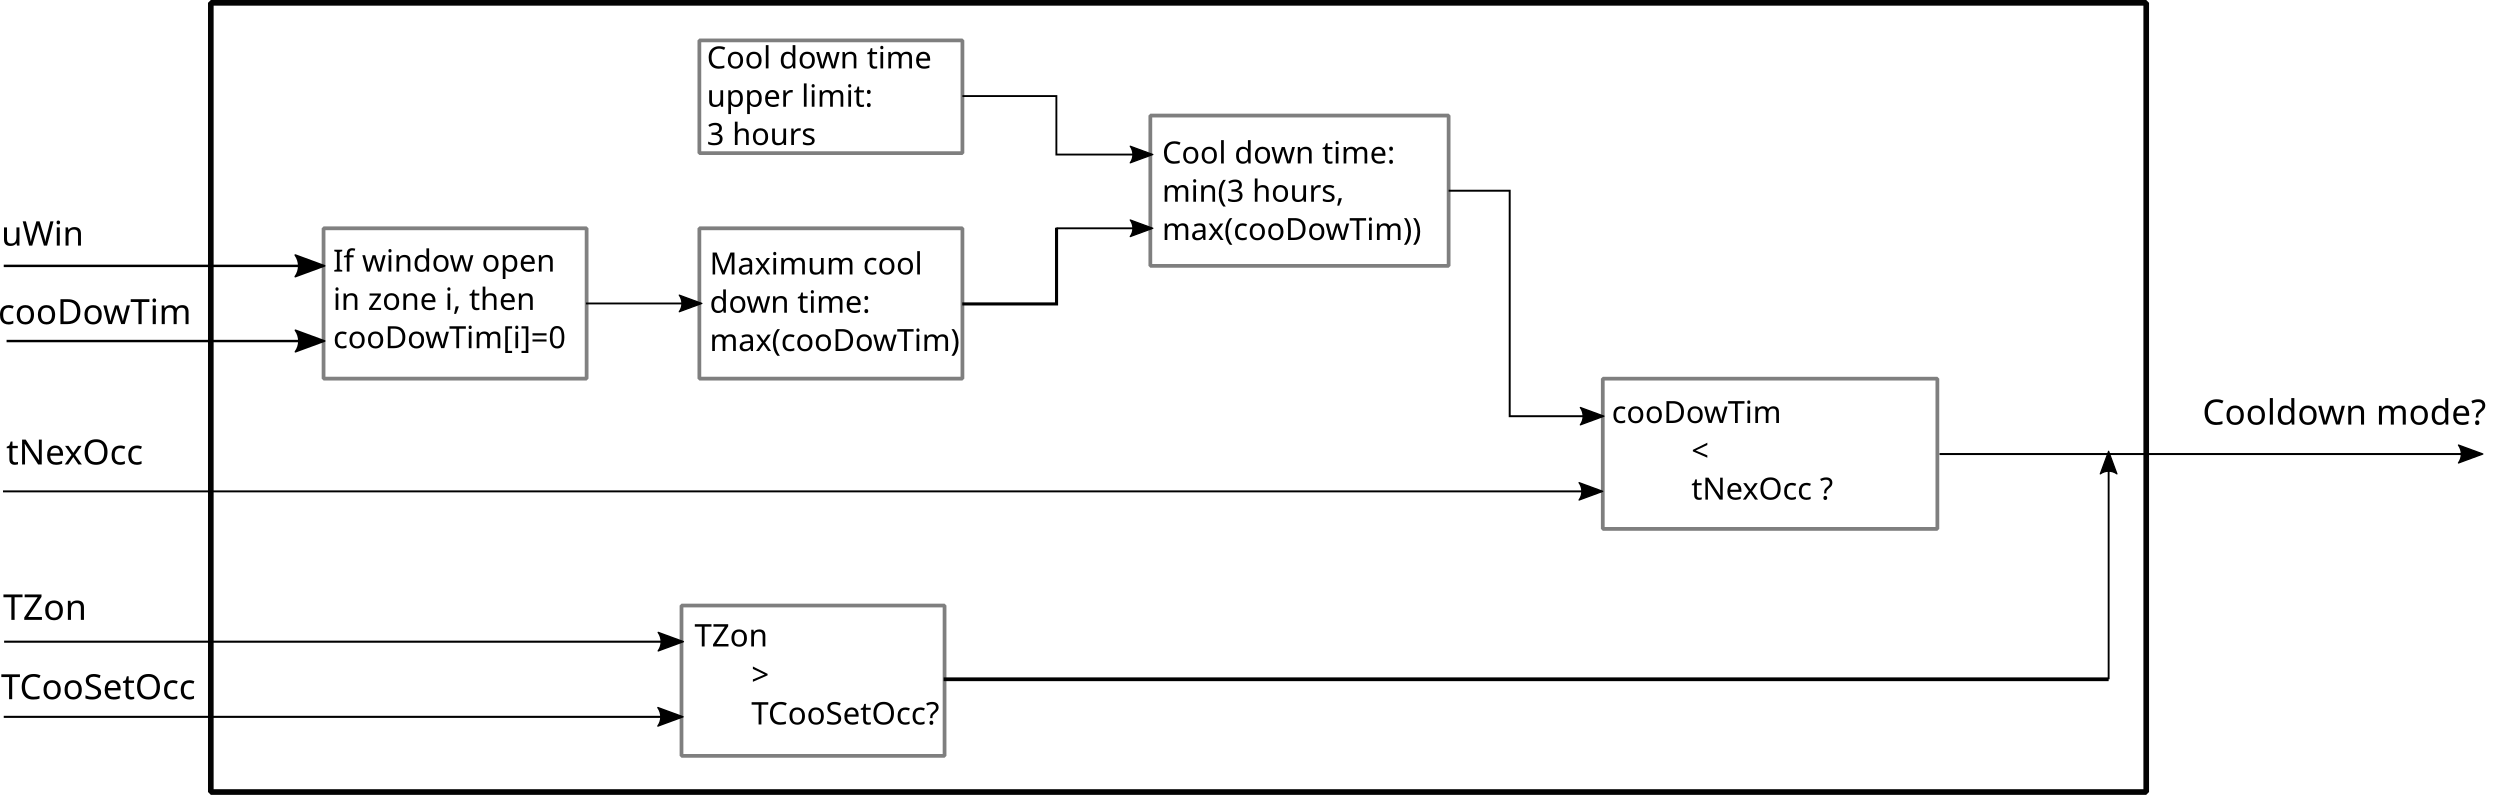
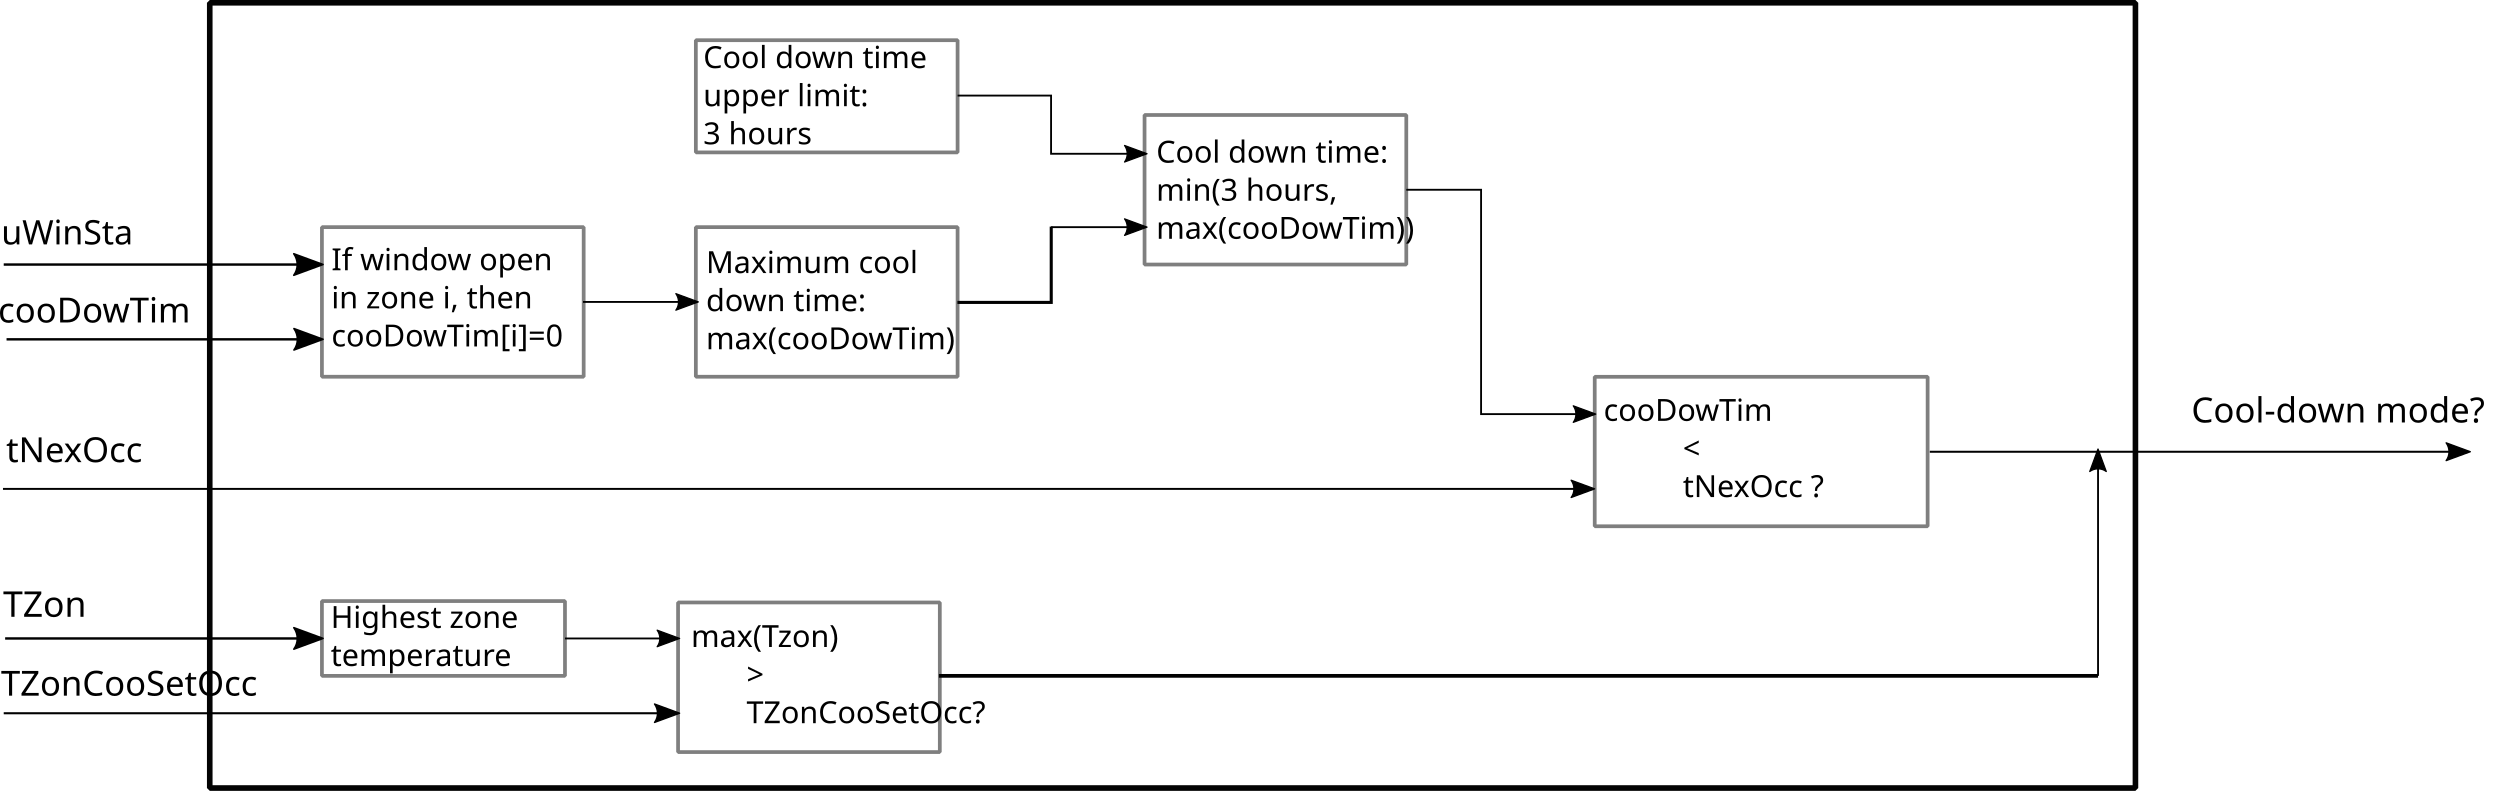
- <svg xmlns="http://www.w3.org/2000/svg" width="187.743mm" height="59.69mm" viewBox="0 0 665.233 211.5" id="svg2" version="1.1">
+ <svg xmlns="http://www.w3.org/2000/svg" width="188.692mm" height="59.69mm" viewBox="0 0 668.593 211.5" id="svg2" version="1.1">
  <defs id="defs4">
    <marker orient="auto" refY="0" refX="0" id="marker5475" style="overflow:visible">
      <path id="path5477" style="fill:#000000;fill-opacity:1;fill-rule:evenodd;stroke:#000000;stroke-width:0.625;stroke-linejoin:round;stroke-opacity:1" d="M 8.719,4.034 -2.207,0.016 8.719,-4.002 c -1.745,2.372 -1.735,5.617 -6e-7,8.035 z" transform="matrix(-1.1,0,0,-1.1,-1.1,0)" />
    </marker>
    <marker style="overflow:visible" id="marker5387" refX="0" refY="0" orient="auto">
      <path transform="matrix(-1.1,0,0,-1.1,-1.1,0)" d="M 8.719,4.034 -2.207,0.016 8.719,-4.002 c -1.745,2.372 -1.735,5.617 -6e-7,8.035 z" style="fill:#000000;fill-opacity:1;fill-rule:evenodd;stroke:#000000;stroke-width:0.625;stroke-linejoin:round;stroke-opacity:1" id="path5389" />
    </marker>
    <marker orient="auto" refY="0" refX="0" id="marker5305" style="overflow:visible">
      <path id="path5307" style="fill:#000000;fill-opacity:1;fill-rule:evenodd;stroke:#000000;stroke-width:0.625;stroke-linejoin:round;stroke-opacity:1" d="M 8.719,4.034 -2.207,0.016 8.719,-4.002 c -1.745,2.372 -1.735,5.617 -6e-7,8.035 z" transform="matrix(-1.1,0,0,-1.1,-1.1,0)" />
    </marker>
    <marker style="overflow:visible" id="marker5229" refX="0" refY="0" orient="auto">
      <path transform="matrix(-1.1,0,0,-1.1,-1.1,0)" d="M 8.719,4.034 -2.207,0.016 8.719,-4.002 c -1.745,2.372 -1.735,5.617 -6e-7,8.035 z" style="fill:#000000;fill-opacity:1;fill-rule:evenodd;stroke:#000000;stroke-width:0.625;stroke-linejoin:round;stroke-opacity:1" id="path5231" />
    </marker>
    <marker orient="auto" refY="0" refX="0" id="marker5159" style="overflow:visible">
      <path id="path5161" style="fill:#000000;fill-opacity:1;fill-rule:evenodd;stroke:#000000;stroke-width:0.625;stroke-linejoin:round;stroke-opacity:1" d="M 8.719,4.034 -2.207,0.016 8.719,-4.002 c -1.745,2.372 -1.735,5.617 -6e-7,8.035 z" transform="matrix(-1.1,0,0,-1.1,-1.1,0)" />
    </marker>
    <marker style="overflow:visible" id="marker5095" refX="0" refY="0" orient="auto">
      <path transform="matrix(-1.1,0,0,-1.1,-1.1,0)" d="M 8.719,4.034 -2.207,0.016 8.719,-4.002 c -1.745,2.372 -1.735,5.617 -6e-7,8.035 z" style="fill:#000000;fill-opacity:1;fill-rule:evenodd;stroke:#000000;stroke-width:0.625;stroke-linejoin:round;stroke-opacity:1" id="path5097" />
    </marker>
    <marker orient="auto" refY="0" refX="0" id="marker5037" style="overflow:visible">
      <path id="path5039" style="fill:#000000;fill-opacity:1;fill-rule:evenodd;stroke:#000000;stroke-width:0.625;stroke-linejoin:round;stroke-opacity:1" d="M 8.719,4.034 -2.207,0.016 8.719,-4.002 c -1.745,2.372 -1.735,5.617 -6e-7,8.035 z" transform="matrix(-1.1,0,0,-1.1,-1.1,0)" />
    </marker>
+     <marker style="overflow:visible" id="marker4985" refX="0" refY="0" orient="auto">
+       <path transform="matrix(-1.1,0,0,-1.1,-1.1,0)" d="M 8.719,4.034 -2.207,0.016 8.719,-4.002 c -1.745,2.372 -1.735,5.617 -6e-7,8.035 z" style="fill:#000000;fill-opacity:1;fill-rule:evenodd;stroke:#000000;stroke-width:0.625;stroke-linejoin:round;stroke-opacity:1" id="path4987" />
+     </marker>
    <marker orient="auto" refY="0" refX="0" id="marker4939" style="overflow:visible">
      <path id="path4941" style="fill:#000000;fill-opacity:1;fill-rule:evenodd;stroke:#000000;stroke-width:0.625;stroke-linejoin:round;stroke-opacity:1" d="M 8.719,4.034 -2.207,0.016 8.719,-4.002 c -1.745,2.372 -1.735,5.617 -6e-7,8.035 z" transform="matrix(-1.1,0,0,-1.1,-1.1,0)" />
    </marker>
    <marker style="overflow:visible" id="marker4899" refX="0" refY="0" orient="auto">
      <path transform="matrix(-1.1,0,0,-1.1,-1.1,0)" d="M 8.719,4.034 -2.207,0.016 8.719,-4.002 c -1.745,2.372 -1.735,5.617 -6e-7,8.035 z" style="fill:#000000;fill-opacity:1;fill-rule:evenodd;stroke:#000000;stroke-width:0.625;stroke-linejoin:round;stroke-opacity:1" id="path4901" />
    </marker>
    <marker style="overflow:visible" id="marker4865" refX="0" refY="0" orient="auto">
      <path transform="matrix(-1.1,0,0,-1.1,-1.1,0)" d="M 8.719,4.034 -2.207,0.016 8.719,-4.002 c -1.745,2.372 -1.735,5.617 -6e-7,8.035 z" style="fill:#000000;fill-opacity:1;fill-rule:evenodd;stroke:#000000;stroke-width:0.625;stroke-linejoin:round;stroke-opacity:1" id="path4867" />
    </marker>
    <marker orient="auto" refY="0" refX="0" id="Arrow2Lend" style="overflow:visible">
      <path id="path4568" style="fill:#000000;fill-opacity:1;fill-rule:evenodd;stroke:#000000;stroke-width:0.625;stroke-linejoin:round;stroke-opacity:1" d="M 8.719,4.034 -2.207,0.016 8.719,-4.002 c -1.745,2.372 -1.735,5.617 -6e-7,8.035 z" transform="matrix(-1.1,0,0,-1.1,-1.1,0)" />
    </marker>
  </defs>
  <g id="layer1" transform="translate(76.09527,-191.6122)">
-     <path style="fill:none;fill-rule:evenodd;stroke:#000000;stroke-width:0.5;stroke-linecap:butt;stroke-linejoin:miter;stroke-miterlimit:4;stroke-dasharray:none;stroke-opacity:1;marker-end:url(#marker5305)" d="M 79.819,272.362 H 110" id="path4138" />
-     <path style="fill:none;fill-rule:evenodd;stroke:#000000;stroke-width:0.522;stroke-linecap:butt;stroke-linejoin:miter;stroke-miterlimit:4;stroke-dasharray:none;stroke-opacity:1;marker-end:url(#marker4899)" d="M -75.299,322.362 H 349.672" id="path4140" />
+     <path style="fill:none;fill-rule:evenodd;stroke:#000000;stroke-width:0.5;stroke-linecap:butt;stroke-linejoin:miter;stroke-miterlimit:4;stroke-dasharray:none;stroke-opacity:1;marker-end:url(#marker5305)" d="m 79.819,272.362 30.181,0" id="path4138" />
+     <path style="fill:none;fill-rule:evenodd;stroke:#000000;stroke-width:0.522;stroke-linecap:butt;stroke-linejoin:miter;stroke-miterlimit:4;stroke-dasharray:none;stroke-opacity:1;marker-end:url(#marker4899)" d="m -75.299,322.362 424.971,0" id="path4140" />
    <rect style="opacity:0.5;fill:none;fill-opacity:0;stroke:#000000;stroke-width:1;stroke-linecap:butt;stroke-linejoin:bevel;stroke-miterlimit:4;stroke-dasharray:none;stroke-dashoffset:0;stroke-opacity:1" id="rect4148" width="70" height="40" x="110" y="252.362" />
    <rect style="opacity:0.5;fill:none;fill-opacity:0;stroke:#000000;stroke-width:1;stroke-linecap:butt;stroke-linejoin:bevel;stroke-miterlimit:4;stroke-dasharray:none;stroke-dashoffset:0;stroke-opacity:1" id="rect4150" width="70" height="30" x="110" y="202.362" />
-     <rect style="opacity:0.5;fill:none;fill-opacity:0;stroke:#000000;stroke-width:0.999;stroke-linecap:butt;stroke-linejoin:bevel;stroke-miterlimit:4;stroke-dasharray:none;stroke-dashoffset:0;stroke-opacity:1" id="rect4152" width="79.375" height="40" x="230" y="222.362" />
-     <path style="fill:none;fill-rule:evenodd;stroke:#000000;stroke-width:0.5;stroke-linecap:butt;stroke-linejoin:miter;stroke-miterlimit:4;stroke-dasharray:none;stroke-opacity:1;marker-end:url(#marker5159)" d="m 180,217.173 h 25 v 15.565 h 25" id="path4154" />
-     <path style="fill:none;fill-rule:evenodd;stroke:#000000;stroke-width:0.824px;stroke-linecap:butt;stroke-linejoin:miter;stroke-opacity:1" d="m 179.955,272.487 h 25.088 v -20.275" id="path4156" />
-     <path style="fill:none;fill-rule:evenodd;stroke:#000000;stroke-width:0.5;stroke-linecap:butt;stroke-linejoin:miter;stroke-miterlimit:4;stroke-dasharray:none;stroke-opacity:1;marker-end:url(#marker5229)" d="m 205,252.362 h 25" id="path4161" />
+     <rect style="opacity:0.5;fill:none;fill-opacity:0;stroke:#000000;stroke-width:1;stroke-linecap:butt;stroke-linejoin:bevel;stroke-miterlimit:4;stroke-dasharray:none;stroke-dashoffset:0;stroke-opacity:1" id="rect4152" width="70" height="40" x="230" y="222.362" />
+     <path style="fill:none;fill-rule:evenodd;stroke:#000000;stroke-width:0.5;stroke-linecap:butt;stroke-linejoin:miter;stroke-miterlimit:4;stroke-dasharray:none;stroke-opacity:1;marker-end:url(#marker5159)" d="m 180,217.173 25,0 0,15.565 25,0" id="path4154" />
+     <path style="fill:none;fill-rule:evenodd;stroke:#000000;stroke-width:0.824px;stroke-linecap:butt;stroke-linejoin:miter;stroke-opacity:1" d="m 179.955,272.487 25.088,0 0,-20.275" id="path4156" />
+     <path style="fill:none;fill-rule:evenodd;stroke:#000000;stroke-width:0.5;stroke-linecap:butt;stroke-linejoin:miter;stroke-miterlimit:4;stroke-dasharray:none;stroke-opacity:1;marker-end:url(#marker5229)" d="m 205,252.362 25,0" id="path4161" />
    <rect style="opacity:0.5;fill:none;fill-opacity:0;stroke:#000000;stroke-width:1;stroke-linecap:butt;stroke-linejoin:bevel;stroke-miterlimit:4;stroke-dasharray:none;stroke-dashoffset:0;stroke-opacity:1" id="rect4163" width="89.031" height="39.973" x="350.394" y="292.376" />
-     <path style="fill:none;fill-rule:evenodd;stroke:#000000;stroke-width:0.521;stroke-linecap:butt;stroke-linejoin:miter;stroke-miterlimit:4;stroke-dasharray:none;stroke-opacity:1;marker-end:url(#marker5095)" d="M 309.375,242.362 H 325.625 v 60 H 350" id="path4167" />
+     <path style="fill:none;fill-rule:evenodd;stroke:#000000;stroke-width:0.5;stroke-linecap:butt;stroke-linejoin:miter;stroke-miterlimit:4;stroke-dasharray:none;stroke-opacity:1;marker-end:url(#marker5095)" d="m 300,242.362 20,0 0,60 30,0" id="path4167" />
    <rect style="opacity:0.5;fill:none;fill-opacity:0;stroke:#000000;stroke-width:1;stroke-linecap:butt;stroke-linejoin:bevel;stroke-miterlimit:4;stroke-dasharray:none;stroke-dashoffset:0;stroke-opacity:0.985" id="rect4169" width="70" height="40" x="10" y="252.362" />
-     <path style="fill:none;fill-rule:evenodd;stroke:#000000;stroke-width:0.65;stroke-linecap:butt;stroke-linejoin:miter;stroke-miterlimit:4;stroke-dasharray:none;stroke-opacity:1;marker-end:url(#marker5387)" d="M -75.1,262.362 H 9.423" id="path4171" />
-     <path style="fill:none;fill-rule:evenodd;stroke:#000000;stroke-width:0.647;stroke-linecap:butt;stroke-linejoin:miter;stroke-miterlimit:4;stroke-dasharray:none;stroke-opacity:1;marker-end:url(#marker5475)" d="M -74.345,282.362 H 9.435" id="path4173" />
-     <path style="fill:none;fill-rule:evenodd;stroke:#000000;stroke-width:0.556;stroke-linecap:butt;stroke-linejoin:miter;stroke-miterlimit:4;stroke-dasharray:none;stroke-opacity:1;marker-end:url(#marker5037)" d="M -75.1,382.362 H 104.907" id="path4177" />
+     <path style="fill:none;fill-rule:evenodd;stroke:#000000;stroke-width:0.65;stroke-linecap:butt;stroke-linejoin:miter;stroke-miterlimit:4;stroke-dasharray:none;stroke-opacity:1;marker-end:url(#marker5387)" d="m -75.1,262.362 84.522,0" id="path4171" />
+     <path style="fill:none;fill-rule:evenodd;stroke:#000000;stroke-width:0.647;stroke-linecap:butt;stroke-linejoin:miter;stroke-miterlimit:4;stroke-dasharray:none;stroke-opacity:1;marker-end:url(#marker5475)" d="m -74.345,282.362 83.78,0" id="path4173" />
+     <path style="fill:none;fill-rule:evenodd;stroke:#000000;stroke-width:0.649;stroke-linecap:butt;stroke-linejoin:miter;stroke-miterlimit:4;stroke-dasharray:none;stroke-opacity:1;marker-end:url(#marker4985)" d="m -74.722,362.362 84.151,0" id="path4175" />
+     <path style="fill:none;fill-rule:evenodd;stroke:#000000;stroke-width:0.557;stroke-linecap:butt;stroke-linejoin:miter;stroke-miterlimit:4;stroke-dasharray:none;stroke-opacity:1;marker-end:url(#marker5037)" d="m -75.1,382.362 180.007,0" id="path4177" />
    <rect style="opacity:0.5;fill:none;fill-opacity:0;stroke:#000000;stroke-width:1;stroke-linecap:butt;stroke-linejoin:bevel;stroke-miterlimit:4;stroke-dasharray:none;stroke-dashoffset:0;stroke-opacity:1" id="rect4179" width="70" height="40" x="105.245" y="352.74" />
    <text xml:space="preserve" style="font-style:normal;font-weight:normal;line-height:0%;font-family:sans-serif;text-align:start;letter-spacing:0px;word-spacing:0px;writing-mode:lr-tb;text-anchor:start;fill:#000000;fill-opacity:1;stroke:none;stroke-width:1px;stroke-linecap:butt;stroke-linejoin:miter;stroke-opacity:1" x="12.532" y="263.889" id="text4181">
-       <tspan id="tspan4197" x="12.532" y="263.889" style="font-size:8.15px;line-height:1.25">If window open </tspan>
-       <tspan id="tspan4199" x="12.532" y="274.076" style="font-size:8.15px;line-height:1.25">in zone i, then  </tspan>
-       <tspan id="tspan4201" x="12.532" y="284.263" style="font-size:8.15px;line-height:1.25">cooDowTim[i]=0</tspan>
+       <tspan id="tspan7123" x="12.532" y="263.889" style="font-size:8.15px;line-height:1.25">If window open </tspan>
+       <tspan id="tspan7125" x="12.532" y="274.076" style="font-size:8.15px;line-height:1.25">in zone i, then  </tspan>
+       <tspan id="tspan7127" x="12.532" y="284.263" style="font-size:8.15px;line-height:1.25">cooDowTim[i]=0</tspan>
    </text>
    <text xml:space="preserve" style="font-style:normal;font-weight:normal;line-height:0%;font-family:sans-serif;text-align:start;letter-spacing:0px;word-spacing:0px;writing-mode:lr-tb;text-anchor:start;fill:#000000;fill-opacity:1;stroke:none;stroke-width:1px;stroke-linecap:butt;stroke-linejoin:miter;stroke-opacity:1" x="112.731" y="264.644" id="text4181-9">
-       <tspan id="tspan4301" x="112.731" y="264.644" style="font-size:8.15px;line-height:1.25">Maximum cool </tspan>
-       <tspan id="tspan4303" x="112.731" y="274.831" style="font-size:8.15px;line-height:1.25">down time:</tspan>
-       <tspan id="tspan4305" x="112.731" y="285.018" style="font-size:8.15px;line-height:1.25">max(cooDowTim)</tspan>
+       <tspan id="tspan7129" x="112.731" y="264.644" style="font-size:8.15px;line-height:1.25">Maximum cool </tspan>
+       <tspan id="tspan7131" x="112.731" y="274.831" style="font-size:8.15px;line-height:1.25">down time:</tspan>
+       <tspan id="tspan7133" x="112.731" y="285.018" style="font-size:8.15px;line-height:1.25">max(cooDowTim)</tspan>
    </text>
    <text xml:space="preserve" style="font-style:normal;font-weight:normal;line-height:0%;font-family:sans-serif;text-align:start;letter-spacing:0px;word-spacing:0px;writing-mode:lr-tb;text-anchor:start;fill:#000000;fill-opacity:1;stroke:none;stroke-width:1px;stroke-linecap:butt;stroke-linejoin:miter;stroke-opacity:1" x="111.979" y="209.82" id="text4181-1">
-       <tspan id="tspan4261" x="111.979" y="209.82" style="font-size:8.15px;line-height:1.25">Cool down time</tspan>
-       <tspan id="tspan4263" x="111.979" y="220.007" style="font-size:8.15px;line-height:1.25">upper limit:</tspan>
-       <tspan id="tspan4265" x="111.979" y="230.194" style="font-size:8.15px;line-height:1.25">3 hours</tspan>
+       <tspan id="tspan7135" x="111.979" y="209.82" style="font-size:8.15px;line-height:1.25">Cool down time</tspan>
+       <tspan id="tspan7137" x="111.979" y="220.007" style="font-size:8.15px;line-height:1.25">upper limit:</tspan>
+       <tspan id="tspan7139" x="111.979" y="230.194" style="font-size:8.15px;line-height:1.25">3 hours</tspan>
    </text>
    <text xml:space="preserve" style="font-style:normal;font-weight:normal;line-height:0%;font-family:sans-serif;text-align:start;letter-spacing:0px;word-spacing:0px;writing-mode:lr-tb;text-anchor:start;fill:#000000;fill-opacity:1;stroke:none;stroke-width:1px;stroke-linecap:butt;stroke-linejoin:miter;stroke-opacity:1" x="233.129" y="235.106" id="text4181-1-7">
-       <tspan id="tspan4295" x="233.129" y="235.106" style="font-size:8.15px;line-height:1.25">Cool down time:</tspan>
-       <tspan id="tspan4297" x="233.129" y="245.293" style="font-size:8.15px;line-height:1.25">min(3 hours, </tspan>
-       <tspan id="tspan4299" x="233.129" y="255.48" style="font-size:8.15px;line-height:1.25">max(cooDowTim))</tspan>
+       <tspan id="tspan7141" x="233.129" y="235.106" style="font-size:8.15px;line-height:1.25">Cool down time:</tspan>
+       <tspan id="tspan7143" x="233.129" y="245.293" style="font-size:8.15px;line-height:1.25">min(3 hours, </tspan>
+       <tspan id="tspan7145" x="233.129" y="255.48" style="font-size:8.15px;line-height:1.25">max(cooDowTim))</tspan>
    </text>
    <text xml:space="preserve" style="font-style:normal;font-weight:normal;line-height:0%;font-family:sans-serif;text-align:start;letter-spacing:0px;word-spacing:0px;writing-mode:lr-tb;text-anchor:start;fill:#000000;fill-opacity:1;stroke:none;stroke-width:1px;stroke-linecap:butt;stroke-linejoin:miter;stroke-opacity:1" x="-74.449" y="315.202" id="text4181-3">
      <tspan id="tspan4331" x="-74.449" y="315.202" style="font-size:9.255px;line-height:1.25">tNexOcc</tspan>
    </text>
    <text xml:space="preserve" style="font-style:normal;font-weight:normal;line-height:0%;font-family:sans-serif;text-align:start;letter-spacing:0px;word-spacing:0px;writing-mode:lr-tb;text-anchor:start;fill:#000000;fill-opacity:1;stroke:none;stroke-width:1px;stroke-linecap:butt;stroke-linejoin:miter;stroke-opacity:1" x="-75.749" y="256.967" id="text4181-3-3">
-       <tspan id="tspan4371" x="-75.749" y="256.967" style="font-size:9.045px;line-height:1.25">uWin</tspan>
+       <tspan id="tspan4371" x="-75.749" y="256.967" style="font-size:9.045px;line-height:1.25">uWinSta</tspan>
    </text>
    <text xml:space="preserve" style="font-style:normal;font-weight:normal;line-height:0%;font-family:sans-serif;text-align:start;letter-spacing:0px;word-spacing:0px;writing-mode:lr-tb;text-anchor:start;fill:#000000;fill-opacity:1;stroke:none;stroke-width:1px;stroke-linecap:butt;stroke-linejoin:miter;stroke-opacity:1" x="-76.608" y="277.86" id="text4181-3-3-4">
-       <tspan y="277.86" x="-76.608" id="tspan4351-8" style="font-size:9.286px;line-height:1.25">cooDowTim</tspan>
+       <tspan id="tspan7121" x="-76.608" y="277.86" style="font-size:9.286px;line-height:1.25">cooDowTim</tspan>
    </text>
    <text xml:space="preserve" style="font-style:normal;font-weight:normal;line-height:0%;font-family:sans-serif;text-align:start;letter-spacing:0px;word-spacing:0px;writing-mode:lr-tb;text-anchor:start;fill:#000000;fill-opacity:1;stroke:none;stroke-width:1px;stroke-linecap:butt;stroke-linejoin:miter;stroke-opacity:1" x="352.769" y="304.173" id="text4181-1-7-1">
-       <tspan id="tspan4399" x="352.769" y="304.173" style="font-size:8.15px;line-height:1.25">cooDowTim </tspan>
-       <tspan id="tspan4401" x="352.769" y="314.36" style="font-size:8.15px;line-height:1.25">          &lt; </tspan>
-       <tspan id="tspan4403" x="352.769" y="324.547" style="font-size:8.15px;line-height:1.25">          tNexOcc ?</tspan>
+       <tspan id="tspan7147" x="352.769" y="304.173" style="font-size:8.15px;line-height:1.25">cooDowTim </tspan>
+       <tspan id="tspan7149" x="352.769" y="314.36" style="font-size:8.15px;line-height:1.25">          &lt; </tspan>
+       <tspan id="tspan7151" x="352.769" y="324.547" style="font-size:8.15px;line-height:1.25">          tNexOcc ?</tspan>
    </text>
    <text xml:space="preserve" style="font-style:normal;font-variant:normal;font-weight:normal;font-stretch:normal;font-size:9.478px;line-height:0%;font-family:sans-serif;-inkscape-font-specification:'sans-serif, Normal';font-variant-ligatures:normal;font-variant-caps:normal;font-variant-numeric:normal;font-feature-settings:normal;text-align:start;letter-spacing:0px;word-spacing:0px;writing-mode:lr-tb;text-anchor:start;fill:#000000;fill-opacity:1;stroke:none;stroke-width:0.79px;stroke-linecap:butt;stroke-linejoin:miter;stroke-opacity:1" x="-75.274" y="356.561" id="text4181-3-36">
-       <tspan id="tspan7359" x="-75.274" y="356.561" style="stroke-width:0.79px">TZon</tspan>
+       <tspan id="tspan4737" x="-75.274" y="356.561" style="stroke-width:0.79px">TZon</tspan>
    </text>
    <text xml:space="preserve" style="font-style:normal;font-weight:normal;line-height:0%;font-family:sans-serif;text-align:start;letter-spacing:0px;word-spacing:0px;writing-mode:lr-tb;text-anchor:start;fill:#000000;fill-opacity:1;stroke:none;stroke-width:1px;stroke-linecap:butt;stroke-linejoin:miter;stroke-opacity:1" x="-75.835" y="377.657" id="text4181-3-36-1">
-       <tspan id="tspan4443" x="-75.835" y="377.657" style="font-size:9.255px;line-height:1.25">TCooSetOcc</tspan>
+       <tspan id="tspan7155" x="-75.835" y="377.657" style="font-size:9.255px;line-height:1.25">TZonCooSetOcc</tspan>
    </text>
-     <path style="fill:none;fill-rule:evenodd;stroke:#000000;stroke-width:0.556;stroke-linecap:butt;stroke-linejoin:miter;stroke-miterlimit:4;stroke-dasharray:none;stroke-opacity:1;marker-end:url(#marker4939)" d="M -75,362.362 H 105" id="path4449" />
-     <path style="fill:none;fill-rule:evenodd;stroke:#000000;stroke-width:1px;stroke-linecap:butt;stroke-linejoin:miter;stroke-opacity:1" d="M 175,372.362 H 485" id="path4509" />
-     <path style="fill:none;fill-rule:evenodd;stroke:#000000;stroke-width:0.537;stroke-linecap:butt;stroke-linejoin:miter;stroke-miterlimit:4;stroke-dasharray:none;stroke-opacity:1;marker-end:url(#Arrow2Lend)" d="M 440,312.429 H 583.839" id="path4513" />
-     <path style="fill:none;fill-rule:evenodd;stroke:#000000;stroke-width:0.5;stroke-linecap:butt;stroke-linejoin:miter;stroke-miterlimit:4;stroke-dasharray:none;stroke-opacity:1;marker-end:url(#marker4865)" d="m 485,372.362 v -60" id="path4515" />
+     <rect style="opacity:0.5;fill:none;fill-opacity:0;stroke:#000000;stroke-width:1;stroke-linecap:butt;stroke-linejoin:bevel;stroke-miterlimit:4;stroke-dasharray:none;stroke-dashoffset:0;stroke-opacity:1" id="rect4445" width="65" height="20" x="10" y="352.362" />
+     <path style="fill:none;fill-rule:evenodd;stroke:#000000;stroke-width:0.5;stroke-linecap:butt;stroke-linejoin:miter;stroke-miterlimit:4;stroke-dasharray:none;stroke-opacity:1;marker-end:url(#marker4939)" d="m 75,362.362 30,0" id="path4449" />
+     <text xml:space="preserve" style="font-style:normal;font-weight:normal;line-height:0%;font-family:sans-serif;text-align:start;letter-spacing:0px;word-spacing:0px;writing-mode:lr-tb;text-anchor:start;fill:#000000;fill-opacity:1;stroke:none;stroke-width:1px;stroke-linecap:butt;stroke-linejoin:miter;stroke-opacity:1" x="12.358" y="359.543" id="text4181-91">
+       <tspan id="tspan7157" x="12.358" y="359.543" style="font-size:8.15px;line-height:1.25">Highest zone</tspan>
+       <tspan id="tspan7159" x="12.358" y="369.73" style="font-size:8.15px;line-height:1.25">temperature</tspan>
+     </text>
+     <text xml:space="preserve" style="font-style:normal;font-weight:normal;line-height:0%;font-family:sans-serif;text-align:start;letter-spacing:0px;word-spacing:0px;writing-mode:lr-tb;text-anchor:start;fill:#000000;fill-opacity:1;stroke:none;stroke-width:1px;stroke-linecap:butt;stroke-linejoin:miter;stroke-opacity:1" x="108.731" y="364.644" id="text4181-9-5">
+       <tspan id="tspan7167" x="108.731" y="364.644" style="font-size:8.15px;line-height:1.25">max(Tzon)</tspan>
+       <tspan id="tspan7169" x="108.731" y="374.831" style="font-size:8.15px;line-height:1.25">       &gt;</tspan>
+       <tspan id="tspan7171" x="108.731" y="385.018" style="font-size:8.15px;line-height:1.25">       TZonCooSetOcc?</tspan>
+     </text>
+     <path style="fill:none;fill-rule:evenodd;stroke:#000000;stroke-width:1px;stroke-linecap:butt;stroke-linejoin:miter;stroke-opacity:1" d="m 175,372.362 310,0" id="path4509" />
+     <path style="fill:none;fill-rule:evenodd;stroke:#000000;stroke-width:0.537;stroke-linecap:butt;stroke-linejoin:miter;stroke-miterlimit:4;stroke-dasharray:none;stroke-opacity:1;marker-end:url(#Arrow2Lend)" d="m 440,312.429 143.839,0" id="path4513" />
+     <path style="fill:none;fill-rule:evenodd;stroke:#000000;stroke-width:0.5;stroke-linecap:butt;stroke-linejoin:miter;stroke-miterlimit:4;stroke-dasharray:none;stroke-opacity:1;marker-end:url(#marker4865)" d="m 485,372.362 0,-60" id="path4515" />
    <text xml:space="preserve" style="font-style:normal;font-weight:normal;line-height:0%;font-family:sans-serif;text-align:start;letter-spacing:0px;word-spacing:0px;writing-mode:lr-tb;text-anchor:start;fill:#000000;fill-opacity:1;stroke:none;stroke-width:1px;stroke-linecap:butt;stroke-linejoin:miter;stroke-opacity:1" x="509.963" y="304.595" id="text4181-1-7-1-9">
-       <tspan id="tspan4541" x="509.963" y="304.595" style="font-size:9.3px;line-height:1.25">Cooldown mode?</tspan>
+       <tspan id="tspan7153" x="509.963" y="304.595" style="font-size:9.3px;line-height:1.25">Cool-down mode?</tspan>
    </text>
    <rect style="opacity:1;fill:none;fill-opacity:0;stroke:#000000;stroke-width:1.5;stroke-linecap:butt;stroke-linejoin:bevel;stroke-miterlimit:4;stroke-dasharray:none;stroke-dashoffset:0;stroke-opacity:0.985" id="rect7100" width="515" height="210" x="-20" y="192.362" />
-     <text xml:space="preserve" style="font-style:normal;font-weight:normal;font-size:8.304px;line-height:125%;font-family:sans-serif;letter-spacing:0px;word-spacing:0px;fill:#000000;fill-opacity:1;stroke:none;stroke-width:0.208px;stroke-linecap:butt;stroke-linejoin:miter;stroke-opacity:1" x="108.711" y="363.626" id="text7363">
-       <tspan id="tspan7361" x="108.711" y="363.626" style="stroke-width:0.208px">TZon</tspan>
-       <tspan x="108.711" y="374.006" style="stroke-width:0.208px" id="tspan7365">       &gt;</tspan>
-       <tspan x="108.711" y="384.386" style="stroke-width:0.208px" id="tspan7367">       TCooSetOcc?</tspan>
-     </text>
  </g>
</svg>
